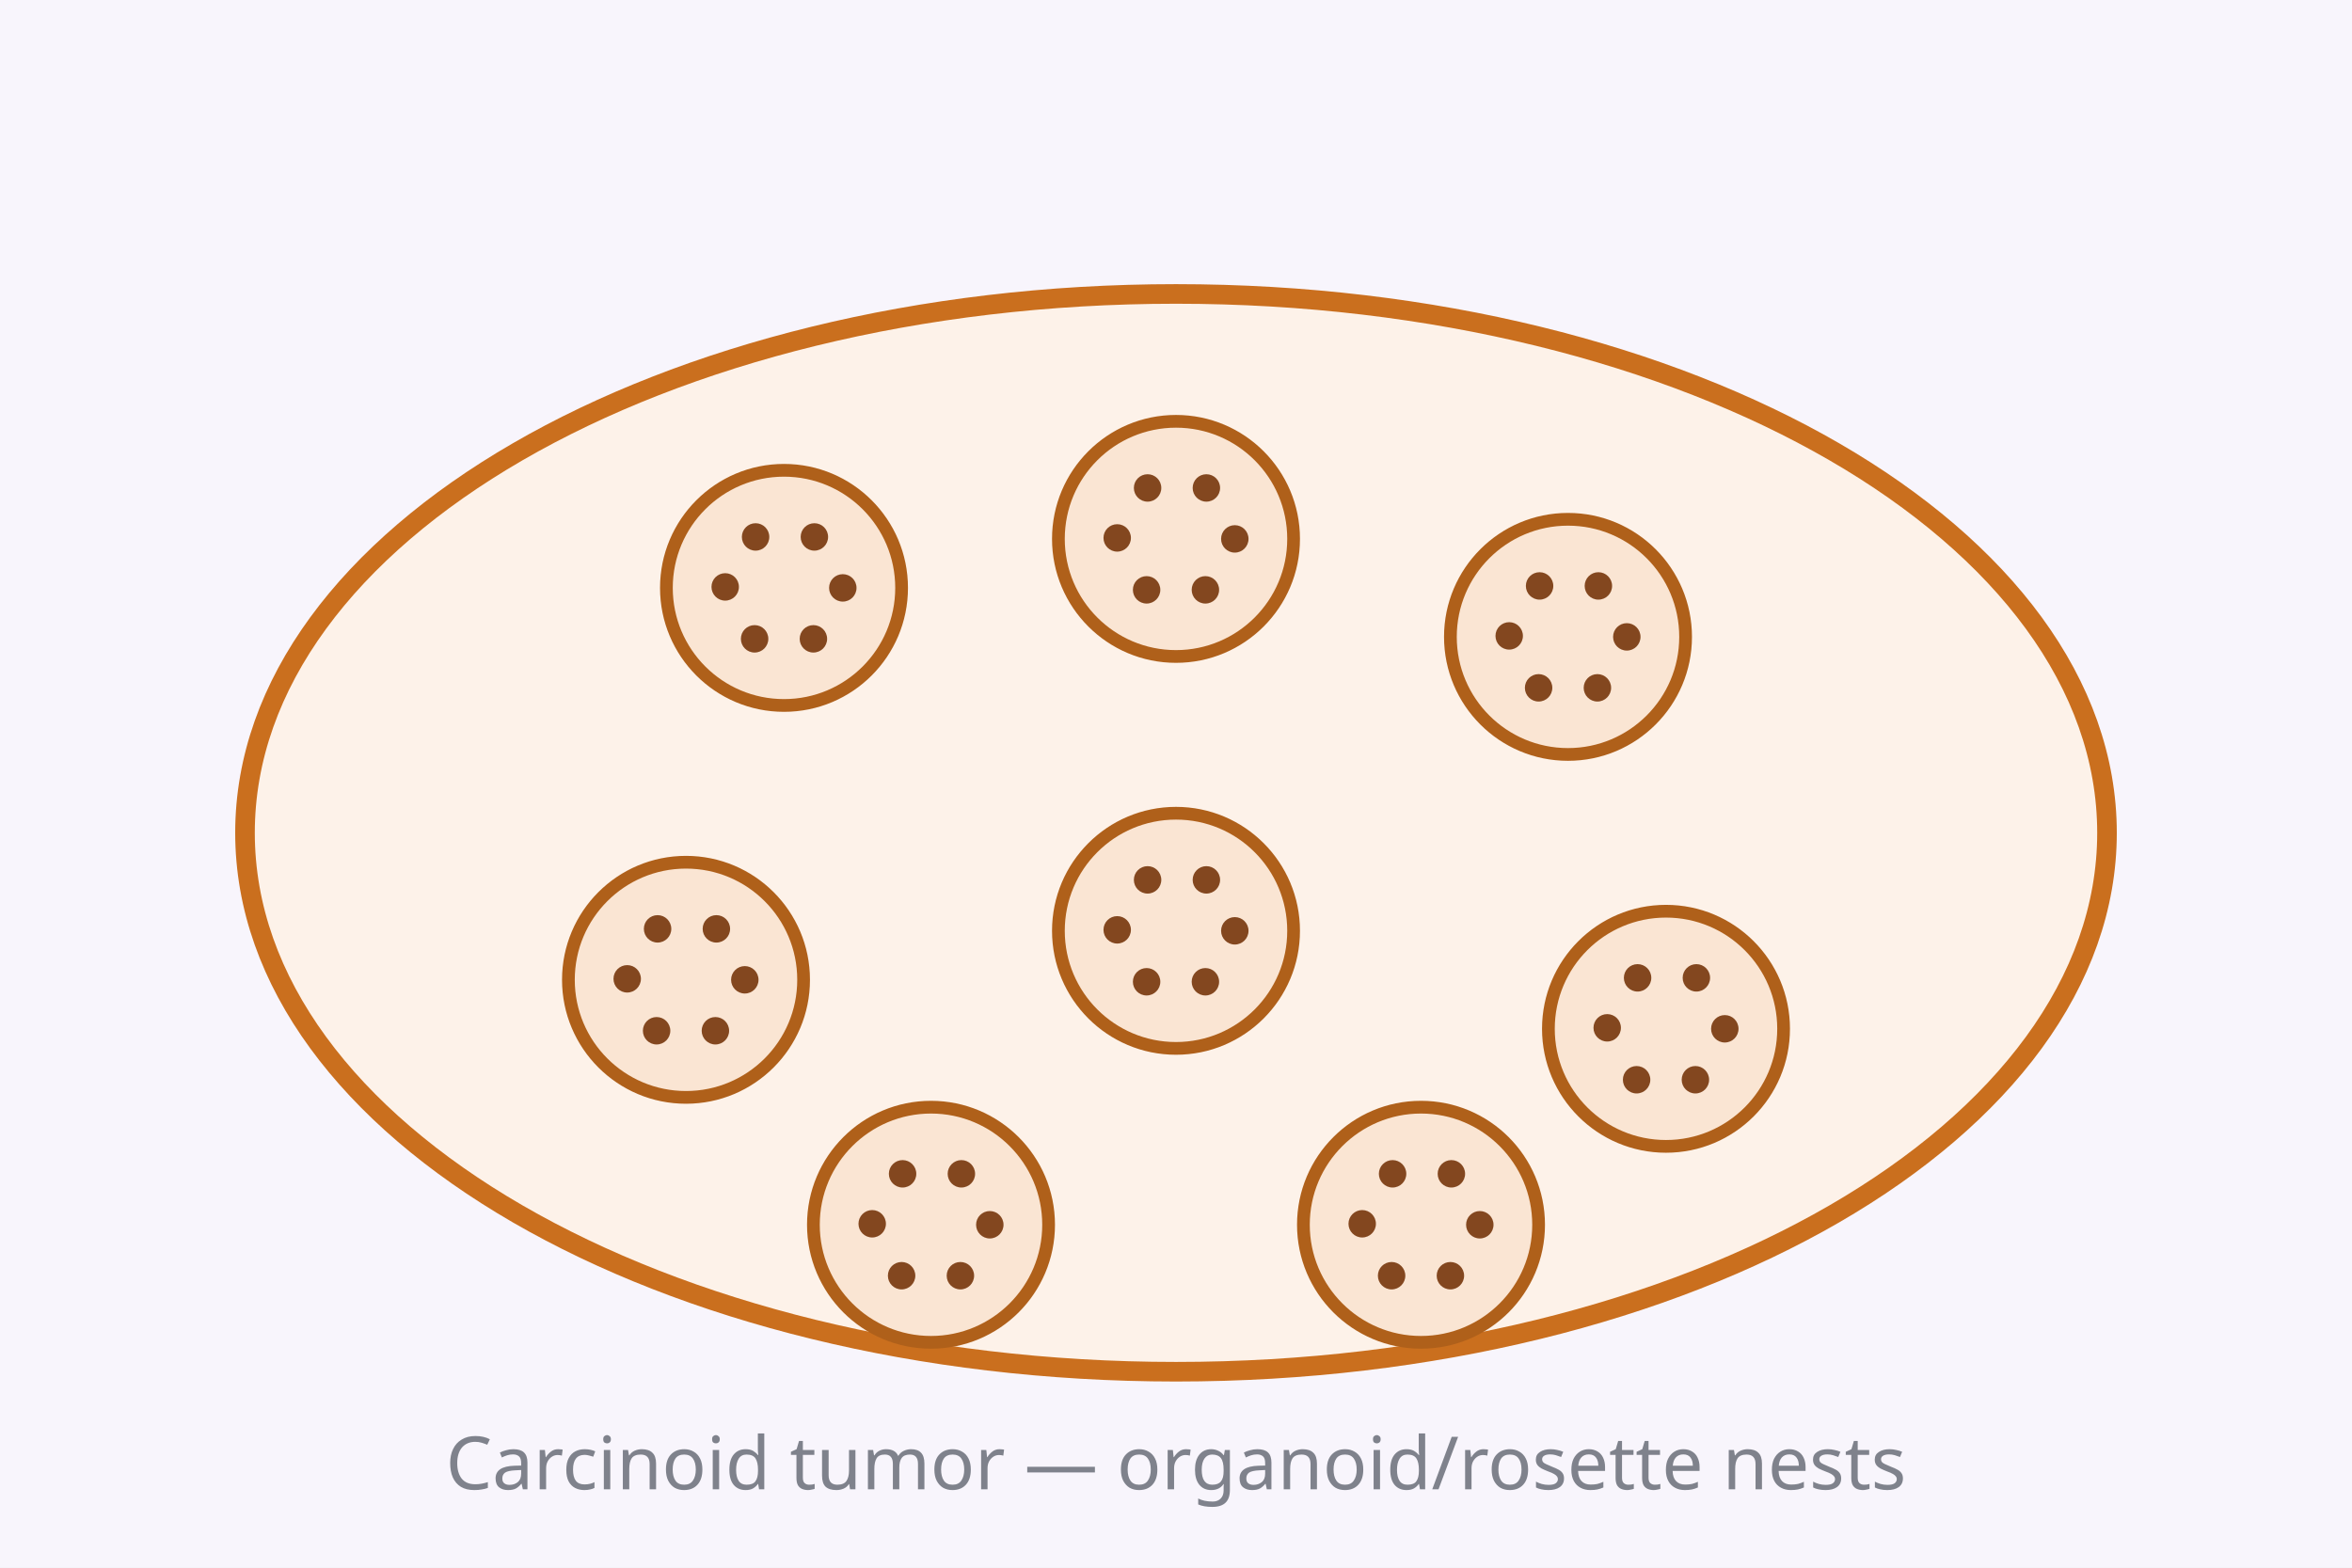
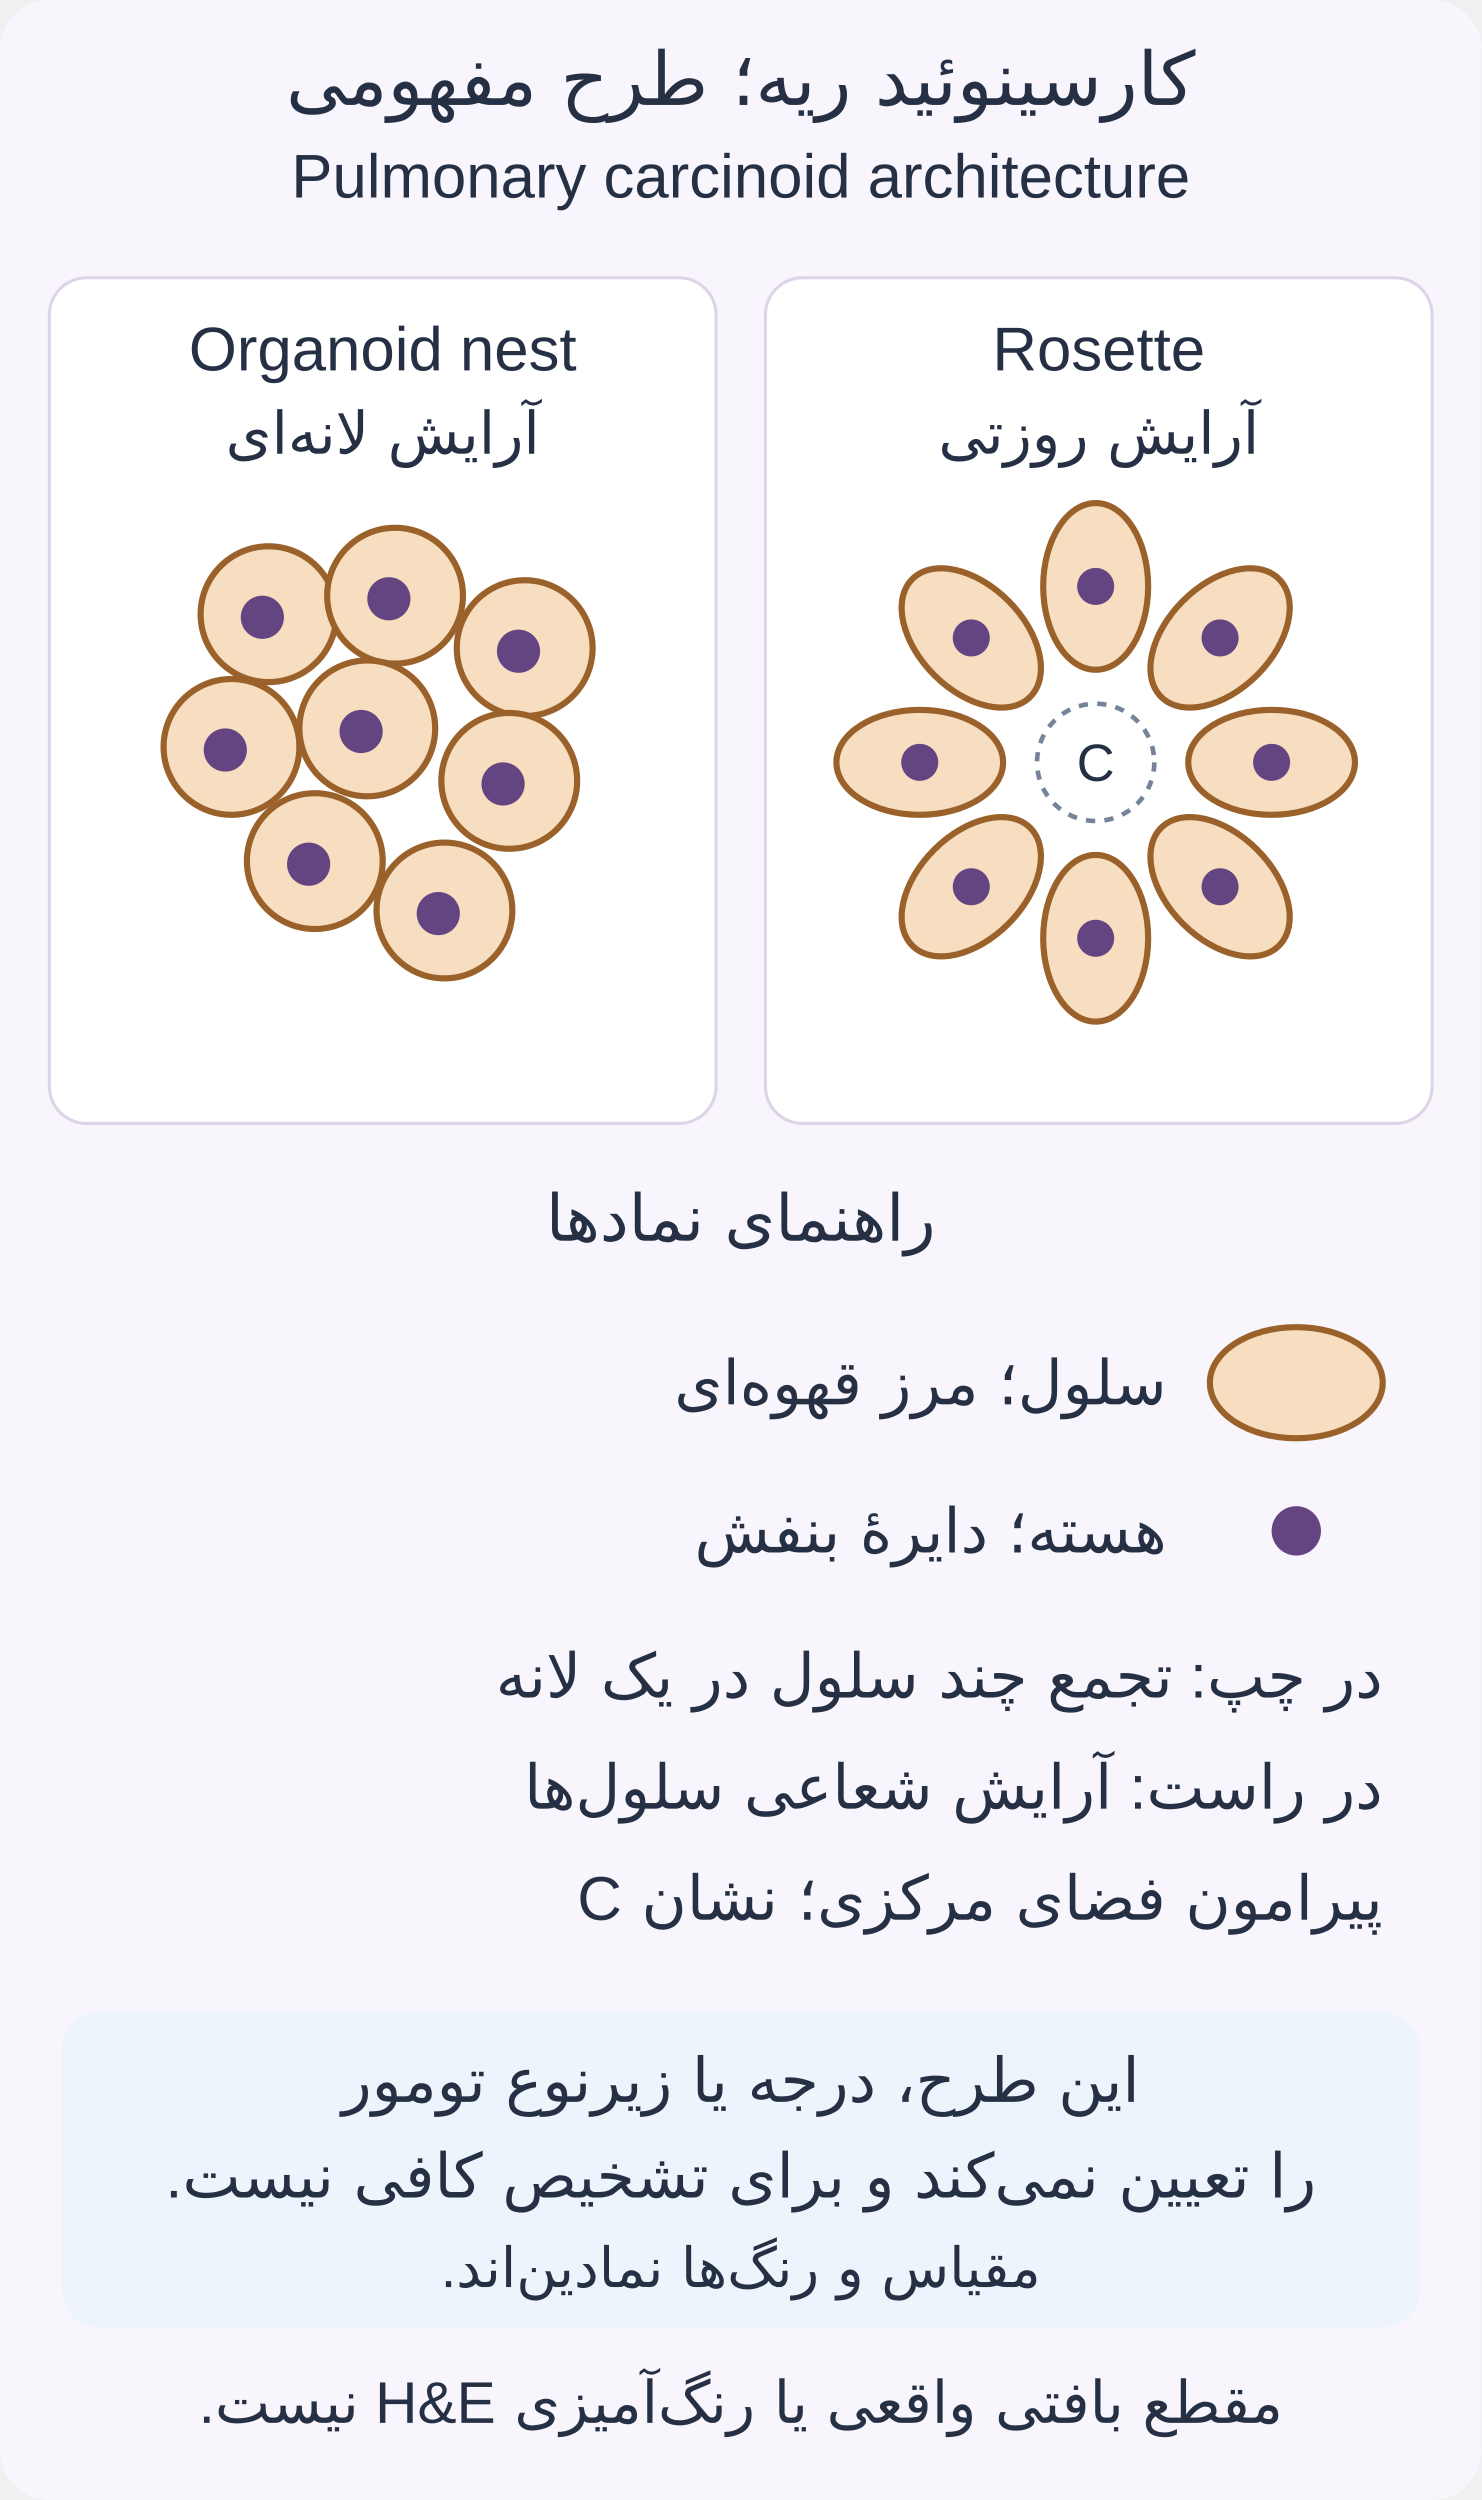
- <svg xmlns="http://www.w3.org/2000/svg" viewBox="0 0 240 160" width="240" height="160">
-   <rect width="240" height="160" fill="#f8f5fc" />
-   <ellipse cx="120" cy="85" rx="95" ry="55" fill="#FDF2E9" stroke="#CA6F1E" stroke-width="2" />
-   <circle cx="80" cy="60" r="12" fill="#FAE5D3" stroke="#AF601A" stroke-width="1.3" />
-   <circle cx="86.0" cy="60.0" r="1.4" fill="#6E2C00" opacity="0.85" />
-   <circle cx="83.0" cy="65.2" r="1.4" fill="#6E2C00" opacity="0.85" />
-   <circle cx="77.0" cy="65.2" r="1.4" fill="#6E2C00" opacity="0.85" />
-   <circle cx="74.0" cy="59.9" r="1.4" fill="#6E2C00" opacity="0.85" />
-   <circle cx="77.1" cy="54.8" r="1.4" fill="#6E2C00" opacity="0.85" />
-   <circle cx="83.1" cy="54.8" r="1.4" fill="#6E2C00" opacity="0.85" />
-   <circle cx="120" cy="55" r="12" fill="#FAE5D3" stroke="#AF601A" stroke-width="1.3" />
-   <circle cx="126.0" cy="55.0" r="1.4" fill="#6E2C00" opacity="0.85" />
-   <circle cx="123.0" cy="60.2" r="1.4" fill="#6E2C00" opacity="0.85" />
-   <circle cx="117.0" cy="60.2" r="1.4" fill="#6E2C00" opacity="0.85" />
-   <circle cx="114.0" cy="54.9" r="1.4" fill="#6E2C00" opacity="0.85" />
-   <circle cx="117.1" cy="49.8" r="1.4" fill="#6E2C00" opacity="0.85" />
-   <circle cx="123.1" cy="49.8" r="1.4" fill="#6E2C00" opacity="0.85" />
-   <circle cx="160" cy="65" r="12" fill="#FAE5D3" stroke="#AF601A" stroke-width="1.3" />
-   <circle cx="166.0" cy="65.0" r="1.4" fill="#6E2C00" opacity="0.85" />
-   <circle cx="163.0" cy="70.2" r="1.4" fill="#6E2C00" opacity="0.85" />
-   <circle cx="157.0" cy="70.2" r="1.4" fill="#6E2C00" opacity="0.85" />
-   <circle cx="154.0" cy="64.9" r="1.4" fill="#6E2C00" opacity="0.85" />
-   <circle cx="157.1" cy="59.8" r="1.4" fill="#6E2C00" opacity="0.85" />
-   <circle cx="163.1" cy="59.8" r="1.4" fill="#6E2C00" opacity="0.85" />
-   <circle cx="70" cy="100" r="12" fill="#FAE5D3" stroke="#AF601A" stroke-width="1.3" />
-   <circle cx="76.0" cy="100.0" r="1.4" fill="#6E2C00" opacity="0.85" />
-   <circle cx="73.0" cy="105.2" r="1.4" fill="#6E2C00" opacity="0.85" />
-   <circle cx="67.0" cy="105.2" r="1.4" fill="#6E2C00" opacity="0.85" />
-   <circle cx="64.0" cy="99.9" r="1.4" fill="#6E2C00" opacity="0.85" />
-   <circle cx="67.1" cy="94.8" r="1.4" fill="#6E2C00" opacity="0.85" />
-   <circle cx="73.1" cy="94.8" r="1.4" fill="#6E2C00" opacity="0.85" />
-   <circle cx="120" cy="95" r="12" fill="#FAE5D3" stroke="#AF601A" stroke-width="1.3" />
-   <circle cx="126.0" cy="95.0" r="1.4" fill="#6E2C00" opacity="0.85" />
-   <circle cx="123.0" cy="100.2" r="1.4" fill="#6E2C00" opacity="0.85" />
-   <circle cx="117.0" cy="100.2" r="1.4" fill="#6E2C00" opacity="0.85" />
-   <circle cx="114.0" cy="94.9" r="1.4" fill="#6E2C00" opacity="0.85" />
-   <circle cx="117.1" cy="89.8" r="1.4" fill="#6E2C00" opacity="0.85" />
-   <circle cx="123.1" cy="89.8" r="1.4" fill="#6E2C00" opacity="0.85" />
-   <circle cx="170" cy="105" r="12" fill="#FAE5D3" stroke="#AF601A" stroke-width="1.3" />
-   <circle cx="176.0" cy="105.0" r="1.4" fill="#6E2C00" opacity="0.85" />
-   <circle cx="173.0" cy="110.2" r="1.4" fill="#6E2C00" opacity="0.85" />
-   <circle cx="167.0" cy="110.2" r="1.4" fill="#6E2C00" opacity="0.85" />
-   <circle cx="164.0" cy="104.9" r="1.4" fill="#6E2C00" opacity="0.85" />
-   <circle cx="167.1" cy="99.8" r="1.4" fill="#6E2C00" opacity="0.85" />
-   <circle cx="173.1" cy="99.8" r="1.4" fill="#6E2C00" opacity="0.85" />
-   <circle cx="95" cy="125" r="12" fill="#FAE5D3" stroke="#AF601A" stroke-width="1.3" />
-   <circle cx="101.0" cy="125.0" r="1.4" fill="#6E2C00" opacity="0.85" />
-   <circle cx="98.0" cy="130.2" r="1.4" fill="#6E2C00" opacity="0.85" />
-   <circle cx="92.0" cy="130.2" r="1.4" fill="#6E2C00" opacity="0.85" />
-   <circle cx="89.0" cy="124.9" r="1.4" fill="#6E2C00" opacity="0.85" />
-   <circle cx="92.1" cy="119.8" r="1.4" fill="#6E2C00" opacity="0.85" />
-   <circle cx="98.1" cy="119.8" r="1.4" fill="#6E2C00" opacity="0.85" />
-   <circle cx="145" cy="125" r="12" fill="#FAE5D3" stroke="#AF601A" stroke-width="1.3" />
-   <circle cx="151.0" cy="125.0" r="1.4" fill="#6E2C00" opacity="0.85" />
-   <circle cx="148.0" cy="130.2" r="1.4" fill="#6E2C00" opacity="0.85" />
-   <circle cx="142.0" cy="130.2" r="1.4" fill="#6E2C00" opacity="0.85" />
-   <circle cx="139.0" cy="124.9" r="1.4" fill="#6E2C00" opacity="0.85" />
-   <circle cx="142.1" cy="119.8" r="1.4" fill="#6E2C00" opacity="0.85" />
-   <circle cx="148.1" cy="119.8" r="1.4" fill="#6E2C00" opacity="0.85" />
-   <text x="120" y="152" font-family="sans-serif" font-size="7.5" fill="#1b2430" text-anchor="middle" opacity="0.55">Carcinoid tumor — organoid/rosette nests</text>
+ <svg xmlns="http://www.w3.org/2000/svg" viewBox="0 0 480 810" width="480" height="810" role="img" aria-labelledby="title desc" lang="fa">
+   <style>text{font-family:Tahoma,Arial,sans-serif;fill:#253044}.fa{direction:rtl;unicode-bidi:plaintext}</style>
+   <rect width="480" height="810" rx="16" fill="#f8f5fc" />
+   <text class="fa" x="240" y="34" text-anchor="middle" font-size="24">کارسینوئید ریه؛ طرح مفهومی</text>
+   <text x="240" y="64" text-anchor="middle" font-size="20">Pulmonary carcinoid architecture</text>
+   <rect x="16" y="90" width="216" height="274" rx="12" fill="#fff" stroke="#ddd4e7" />
+   <rect x="248" y="90" width="216" height="274" rx="12" fill="#fff" stroke="#ddd4e7" />
+   <text x="124" y="120" text-anchor="middle" font-size="20">Organoid nest</text>
+   <text class="fa" x="124" y="147" text-anchor="middle" font-size="19">آرایش لانه‌ای</text>
+   <text x="356" y="120" text-anchor="middle" font-size="20">Rosette</text>
+   <text class="fa" x="356" y="147" text-anchor="middle" font-size="19">آرایش روزتی</text>
+   <g>
+     <circle cx="87" cy="199" r="22" fill="#f7dec0" stroke="#9a612a" stroke-width="2" />
+     <circle cx="85" cy="200" r="7" fill="#654482" />
+   </g>
+   <g>
+     <circle cx="128" cy="193" r="22" fill="#f7dec0" stroke="#9a612a" stroke-width="2" />
+     <circle cx="126" cy="194" r="7" fill="#654482" />
+   </g>
+   <g>
+     <circle cx="170" cy="210" r="22" fill="#f7dec0" stroke="#9a612a" stroke-width="2" />
+     <circle cx="168" cy="211" r="7" fill="#654482" />
+   </g>
+   <g>
+     <circle cx="75" cy="242" r="22" fill="#f7dec0" stroke="#9a612a" stroke-width="2" />
+     <circle cx="73" cy="243" r="7" fill="#654482" />
+   </g>
+   <g>
+     <circle cx="119" cy="236" r="22" fill="#f7dec0" stroke="#9a612a" stroke-width="2" />
+     <circle cx="117" cy="237" r="7" fill="#654482" />
+   </g>
+   <g>
+     <circle cx="165" cy="253" r="22" fill="#f7dec0" stroke="#9a612a" stroke-width="2" />
+     <circle cx="163" cy="254" r="7" fill="#654482" />
+   </g>
+   <g>
+     <circle cx="102" cy="279" r="22" fill="#f7dec0" stroke="#9a612a" stroke-width="2" />
+     <circle cx="100" cy="280" r="7" fill="#654482" />
+   </g>
+   <g>
+     <circle cx="144" cy="295" r="22" fill="#f7dec0" stroke="#9a612a" stroke-width="2" />
+     <circle cx="142" cy="296" r="7" fill="#654482" />
+   </g>
+   <g transform="rotate(0 412 247)">
+     <ellipse cx="412" cy="247" rx="27" ry="17" fill="#f7dec0" stroke="#9a612a" stroke-width="2" />
+     <circle cx="412" cy="247" r="6" fill="#654482" />
+   </g>
+   <g transform="rotate(45 395.3051 287.3051)">
+     <ellipse cx="395.305" cy="287.305" rx="27" ry="17" fill="#f7dec0" stroke="#9a612a" stroke-width="2" />
+     <circle cx="395.305" cy="287.305" r="6" fill="#654482" />
+   </g>
+   <g transform="rotate(90 355 304)">
+     <ellipse cx="355" cy="304" rx="27" ry="17" fill="#f7dec0" stroke="#9a612a" stroke-width="2" />
+     <circle cx="355" cy="304" r="6" fill="#654482" />
+   </g>
+   <g transform="rotate(135 314.6949 287.3051)">
+     <ellipse cx="314.695" cy="287.305" rx="27" ry="17" fill="#f7dec0" stroke="#9a612a" stroke-width="2" />
+     <circle cx="314.695" cy="287.305" r="6" fill="#654482" />
+   </g>
+   <g transform="rotate(180 298 247)">
+     <ellipse cx="298" cy="247" rx="27" ry="17" fill="#f7dec0" stroke="#9a612a" stroke-width="2" />
+     <circle cx="298" cy="247" r="6" fill="#654482" />
+   </g>
+   <g transform="rotate(225 314.6949 206.6949)">
+     <ellipse cx="314.695" cy="206.695" rx="27" ry="17" fill="#f7dec0" stroke="#9a612a" stroke-width="2" />
+     <circle cx="314.695" cy="206.695" r="6" fill="#654482" />
+   </g>
+   <g transform="rotate(270 355 190)">
+     <ellipse cx="355" cy="190" rx="27" ry="17" fill="#f7dec0" stroke="#9a612a" stroke-width="2" />
+     <circle cx="355" cy="190" r="6" fill="#654482" />
+   </g>
+   <g transform="rotate(315 395.3051 206.6949)">
+     <ellipse cx="395.305" cy="206.695" rx="27" ry="17" fill="#f7dec0" stroke="#9a612a" stroke-width="2" />
+     <circle cx="395.305" cy="206.695" r="6" fill="#654482" />
+   </g>
+   <circle cx="355" cy="247" r="19" fill="#fff" stroke="#768499" stroke-width="1.5" stroke-dasharray="3 3" />
+   <text x="355" y="253" text-anchor="middle" font-size="17">C</text>
+   <text class="fa" x="240" y="402" text-anchor="middle" font-size="21">راهنمای نمادها</text>
+   <ellipse cx="420" cy="448" rx="28" ry="18" fill="#f7dec0" stroke="#9a612a" stroke-width="2" />
+   <text class="fa" x="378" y="455" font-size="20">سلول؛ مرز قهوه‌ای</text>
+   <circle cx="420" cy="496" r="8" fill="#654482" />
+   <text class="fa" x="378" y="503" font-size="20">هسته؛ دایرهٔ بنفش</text>
+   <text class="fa" x="448" y="550" font-size="20">در چپ: تجمع چند سلول در یک لانه</text>
+   <text class="fa" x="448" y="586" font-size="20">در راست: آرایش شعاعی سلول‌ها</text>
+   <text class="fa" x="448" y="622" font-size="20">پیرامون فضای مرکزی؛ نشان C</text>
+   <rect x="20" y="652" width="440" height="102" rx="12" fill="#eef4fb" />
+   <text class="fa" x="240" y="681" text-anchor="middle" font-size="20">این طرح، درجه یا زیرنوع تومور</text>
+   <text class="fa" x="240" y="712" text-anchor="middle" font-size="20">را تعیین نمی‌کند و برای تشخیص کافی نیست.</text>
+   <text class="fa" x="240" y="741" text-anchor="middle" font-size="18">مقیاس و رنگ‌ها نمادین‌اند.</text>
+   <text class="fa" x="240" y="785" text-anchor="middle" font-size="19">مقطع بافتی واقعی یا رنگ‌آمیزی H&amp;E نیست.</text>
</svg>
